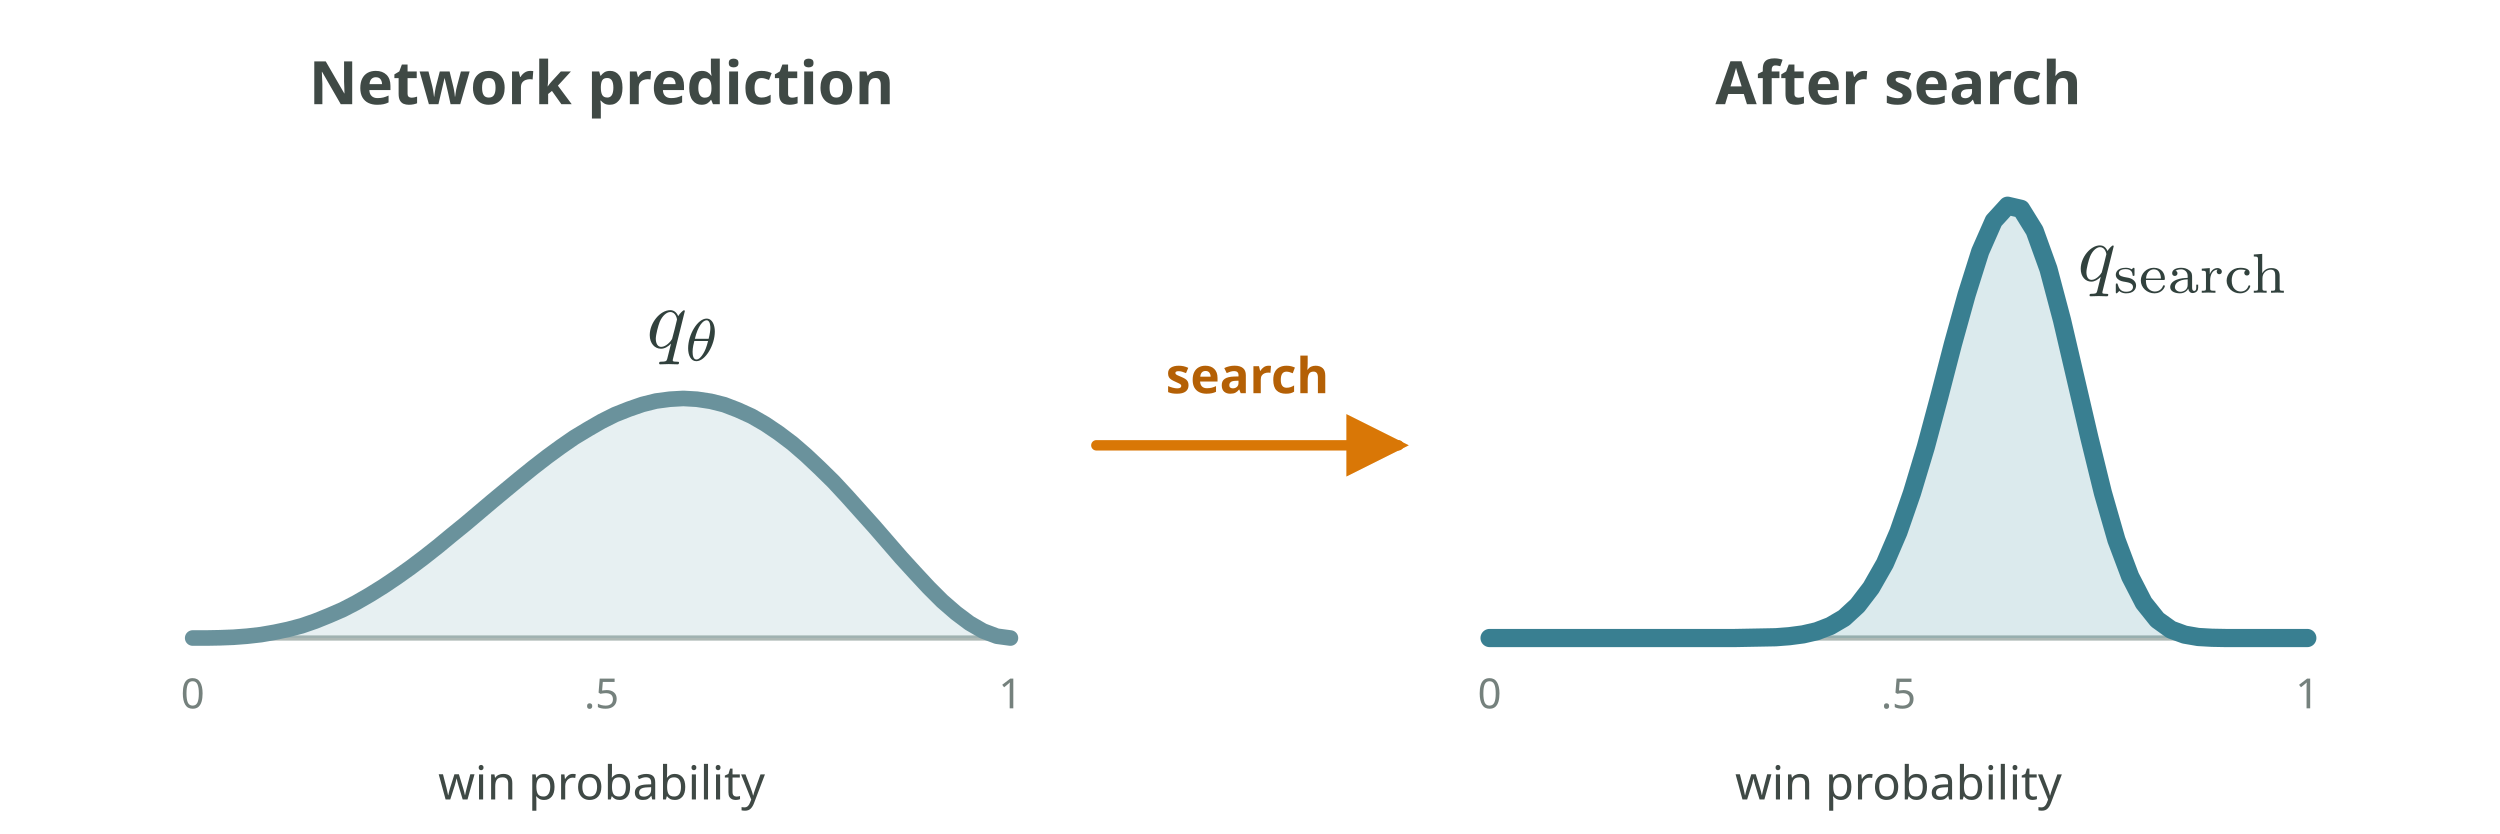
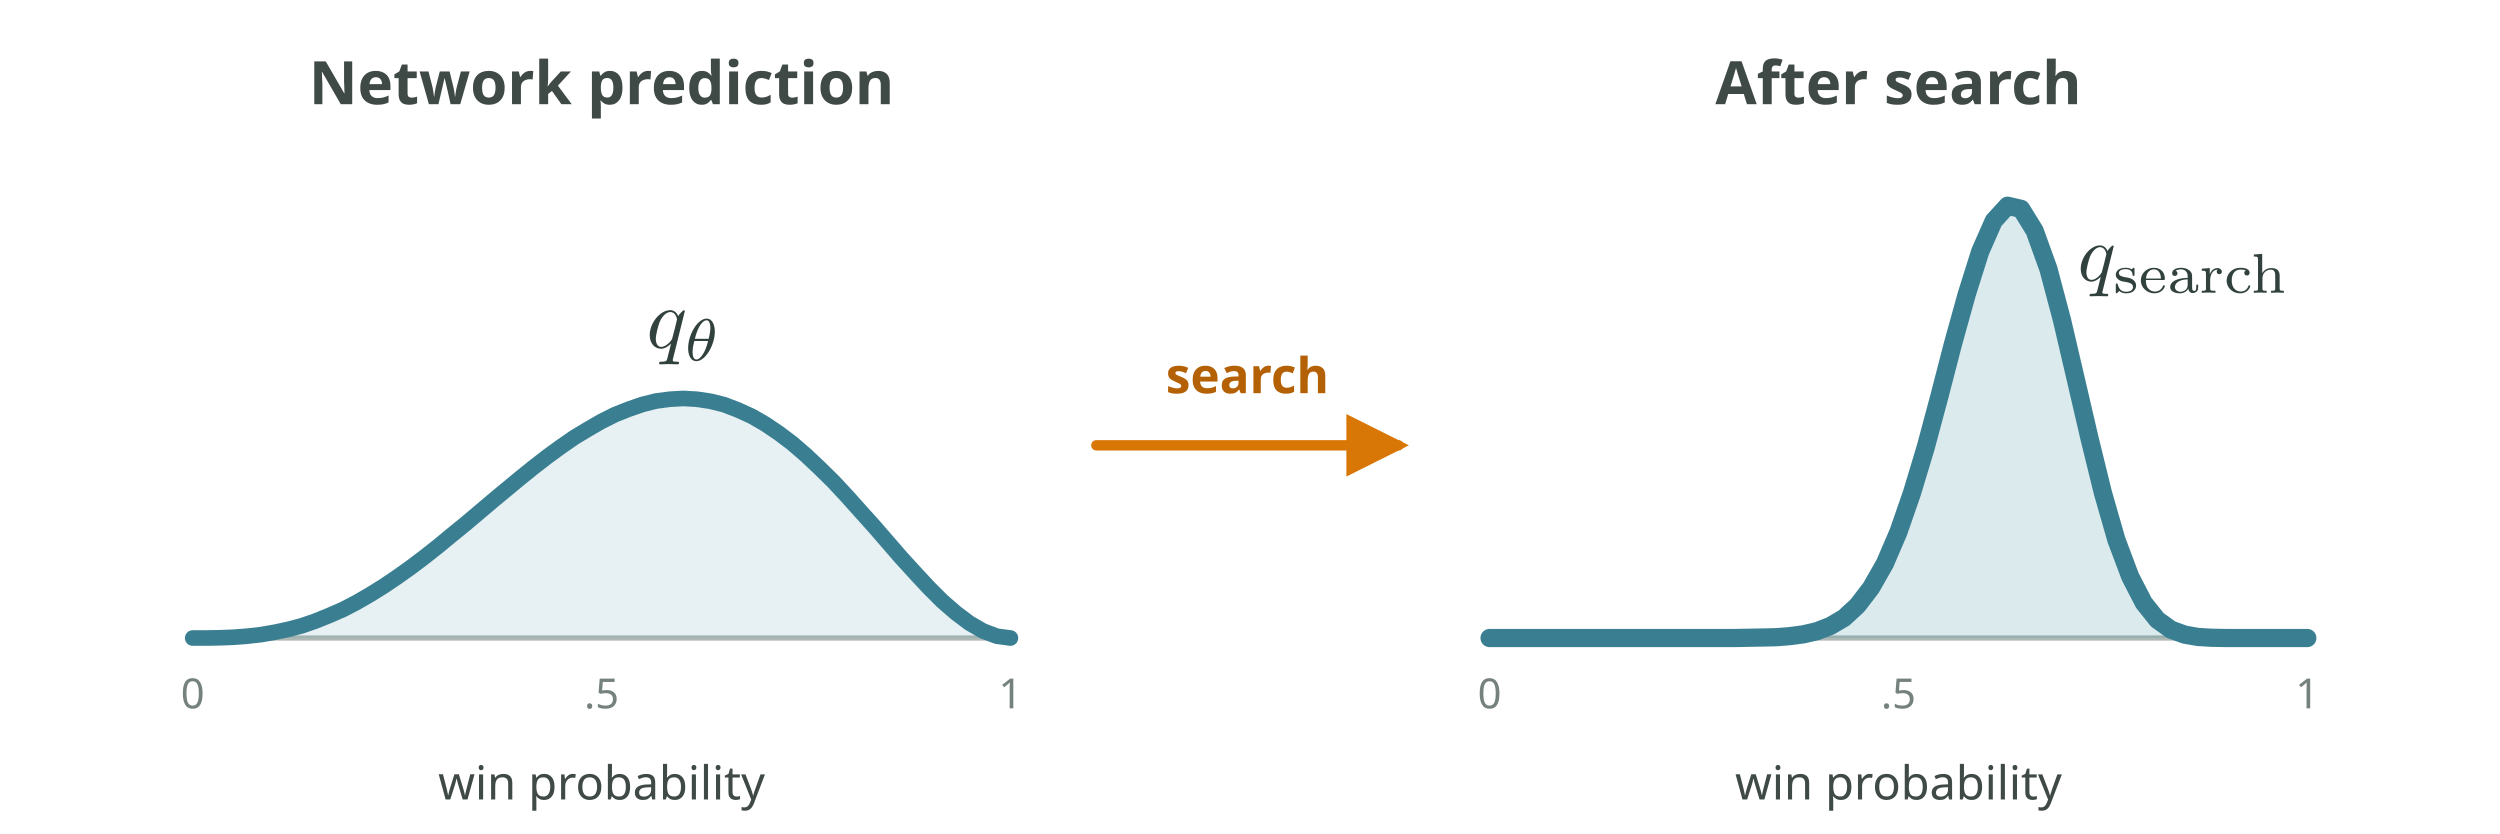
<svg xmlns="http://www.w3.org/2000/svg" viewBox="0 0 960 320" role="img" aria-labelledby="title description">
  <defs>
    <marker id="arrowhead" markerWidth="6" markerHeight="6" refX="5" refY="3" orient="auto" markerUnits="strokeWidth">
      <path d="M 0 0 L 6 3 L 0 6 Z" fill="#d97706" />
    </marker>
  </defs>
  <g font-family="Seravek, Avenir, system-ui, sans-serif" text-anchor="middle">
    <text x="231" y="40" fill="#3f4945" font-size="23" font-weight="650">Network prediction</text>
    <text x="729" y="40" fill="#3f4945" font-size="23" font-weight="650">After search</text>
  </g>
  <g fill="none" stroke="#aeb9b5" stroke-width="2">
    <path d="M 74 245 H 388" />
    <path d="M 572 245 H 886" />
  </g>
  <g fill="#75817d" font-family="Seravek, Avenir, system-ui, sans-serif" font-size="16" text-anchor="middle">
    <text x="74" y="272">0</text>
    <text x="231" y="272">.5</text>
    <text x="388" y="272">1</text>
    <text x="572" y="272">0</text>
    <text x="729" y="272">.5</text>
    <text x="886" y="272">1</text>
    <text x="231" y="307" fill="#3f4945" font-size="18">win probability</text>
    <text x="729" y="307" fill="#3f4945" font-size="18">win probability</text>
  </g>
  <path d="M 74.0 245.0 L 79.2 245.0 L 84.5 244.9 L 89.7 244.7 L 94.9 244.3 L 100.2 243.7 L 105.4 242.8 L 110.6 241.7 L 115.9 240.3 L 121.1 238.5 L 126.3 236.4 L 131.6 234.1 L 136.8 231.4 L 142.0 228.4 L 147.3 225.1 L 152.5 221.6 L 157.7 217.9 L 163.0 213.9 L 168.2 209.8 L 173.4 205.5 L 178.7 201.2 L 183.9 196.8 L 189.1 192.4 L 194.4 188.0 L 199.6 183.7 L 204.8 179.5 L 210.1 175.4 L 215.3 171.6 L 220.5 168.0 L 225.8 164.8 L 231.0 161.8 L 236.2 159.2 L 241.5 157.1 L 246.7 155.3 L 251.9 154.0 L 257.2 153.3 L 262.4 153.0 L 267.6 153.3 L 272.9 154.1 L 278.1 155.4 L 283.3 157.4 L 288.6 159.8 L 293.8 162.8 L 299.0 166.3 L 304.3 170.3 L 309.5 174.8 L 314.7 179.7 L 320.0 184.9 L 325.2 190.5 L 330.4 196.3 L 335.7 202.2 L 340.9 208.2 L 346.1 214.2 L 351.4 220.0 L 356.6 225.6 L 361.8 230.8 L 367.1 235.4 L 372.3 239.3 L 377.5 242.3 L 382.8 244.3 L 388.0 245.0 L 388 245 L 74 245 Z" fill="#397f91" fill-opacity="0.12" />
-   <path d="M 74.0 245.0 L 79.2 245.0 L 84.5 244.9 L 89.7 244.7 L 94.9 244.3 L 100.2 243.7 L 105.4 242.8 L 110.6 241.7 L 115.9 240.3 L 121.1 238.5 L 126.3 236.4 L 131.6 234.1 L 136.8 231.4 L 142.0 228.4 L 147.3 225.1 L 152.5 221.6 L 157.7 217.9 L 163.0 213.9 L 168.2 209.8 L 173.4 205.5 L 178.7 201.2 L 183.9 196.8 L 189.1 192.4 L 194.4 188.0 L 199.6 183.7 L 204.8 179.5 L 210.1 175.4 L 215.3 171.6 L 220.5 168.0 L 225.8 164.8 L 231.0 161.8 L 236.2 159.2 L 241.5 157.1 L 246.7 155.3 L 251.9 154.0 L 257.2 153.3 L 262.4 153.0 L 267.6 153.3 L 272.9 154.1 L 278.1 155.4 L 283.3 157.4 L 288.6 159.8 L 293.8 162.8 L 299.0 166.3 L 304.3 170.3 L 309.5 174.8 L 314.7 179.7 L 320.0 184.9 L 325.2 190.5 L 330.4 196.3 L 335.7 202.2 L 340.9 208.2 L 346.1 214.2 L 351.4 220.0 L 356.6 225.6 L 361.8 230.8 L 367.1 235.4 L 372.3 239.3 L 377.5 242.3 L 382.8 244.3 L 388.0 245.0" fill="none" stroke="#6a929c" stroke-linecap="round" stroke-linejoin="round" stroke-width="6" />
+   <path d="M 74.0 245.0 L 79.2 245.0 L 84.5 244.9 L 89.7 244.7 L 94.9 244.3 L 100.2 243.7 L 105.4 242.8 L 110.6 241.7 L 115.9 240.3 L 121.1 238.5 L 126.3 236.4 L 131.6 234.1 L 136.8 231.4 L 142.0 228.4 L 147.3 225.1 L 152.5 221.6 L 157.7 217.9 L 163.0 213.9 L 168.2 209.8 L 173.4 205.5 L 178.7 201.2 L 183.9 196.8 L 189.1 192.4 L 194.4 188.0 L 199.6 183.7 L 204.8 179.5 L 210.1 175.4 L 215.3 171.6 L 220.5 168.0 L 225.8 164.8 L 231.0 161.8 L 236.2 159.2 L 241.5 157.1 L 246.7 155.3 L 251.9 154.0 L 257.2 153.3 L 262.4 153.0 L 267.6 153.3 L 272.9 154.1 L 278.1 155.4 L 283.3 157.4 L 288.6 159.8 L 293.8 162.8 L 299.0 166.3 L 304.3 170.3 L 309.5 174.8 L 314.7 179.7 L 320.0 184.9 L 325.2 190.5 L 330.4 196.3 L 335.7 202.2 L 340.9 208.2 L 346.1 214.2 L 351.4 220.0 L 356.6 225.6 L 361.8 230.8 L 367.1 235.4 L 372.3 239.3 L 377.5 242.3 L 382.8 244.3 L 388.0 245.0" fill="none" stroke="#397f91" stroke-linecap="round" stroke-linejoin="round" stroke-width="6" />
  <path d="M 572.0 245.0 L 577.2 245.0 L 582.5 245.0 L 587.7 245.0 L 592.9 245.0 L 598.2 245.0 L 603.4 245.0 L 608.6 245.0 L 613.9 245.0 L 619.1 245.0 L 624.3 245.0 L 629.6 245.0 L 634.8 245.0 L 640.0 245.0 L 645.3 245.0 L 650.5 245.0 L 655.7 245.0 L 661.0 245.0 L 666.2 245.0 L 671.4 244.9 L 676.7 244.8 L 681.9 244.7 L 687.1 244.3 L 692.4 243.6 L 697.6 242.4 L 702.8 240.4 L 708.1 237.3 L 713.3 232.5 L 718.5 225.7 L 723.8 216.4 L 729.0 204.3 L 734.2 189.3 L 739.5 171.7 L 744.7 152.3 L 749.9 132.2 L 755.2 113.1 L 760.4 96.6 L 765.6 84.8 L 770.9 79.0 L 776.1 80.2 L 781.3 88.6 L 786.6 103.3 L 791.8 122.9 L 797.0 145.2 L 802.3 168.0 L 807.5 189.2 L 812.7 207.3 L 818.0 221.4 L 823.2 231.5 L 828.4 238.0 L 833.7 241.8 L 838.9 243.7 L 844.1 244.6 L 849.4 244.9 L 854.6 245.0 L 859.8 245.0 L 865.1 245.0 L 870.3 245.0 L 875.5 245.0 L 880.8 245.0 L 886.0 245.0 L 886 245 L 572 245 Z" fill="#1f7a8c" fill-opacity="0.16" />
  <path d="M 572.0 245.0 L 577.2 245.0 L 582.5 245.0 L 587.7 245.0 L 592.9 245.0 L 598.2 245.0 L 603.4 245.0 L 608.6 245.0 L 613.9 245.0 L 619.1 245.0 L 624.3 245.0 L 629.6 245.0 L 634.8 245.0 L 640.0 245.0 L 645.3 245.0 L 650.5 245.0 L 655.7 245.0 L 661.0 245.0 L 666.2 245.0 L 671.4 244.9 L 676.7 244.8 L 681.9 244.7 L 687.1 244.3 L 692.4 243.6 L 697.6 242.4 L 702.8 240.4 L 708.1 237.3 L 713.3 232.5 L 718.5 225.7 L 723.8 216.4 L 729.0 204.3 L 734.2 189.3 L 739.5 171.7 L 744.7 152.3 L 749.9 132.2 L 755.2 113.1 L 760.4 96.6 L 765.6 84.8 L 770.9 79.0 L 776.1 80.2 L 781.3 88.6 L 786.6 103.3 L 791.8 122.9 L 797.0 145.2 L 802.3 168.0 L 807.5 189.2 L 812.7 207.3 L 818.0 221.4 L 823.2 231.5 L 828.4 238.0 L 833.7 241.8 L 838.9 243.7 L 844.1 244.6 L 849.4 244.9 L 854.6 245.0 L 859.8 245.0 L 865.1 245.0 L 870.3 245.0 L 875.5 245.0 L 880.8 245.0 L 886.0 245.0" fill="none" stroke="#397f91" stroke-linecap="round" stroke-linejoin="round" stroke-width="7" />
  <g fill="#31413d">
    <svg x="249.5" y="119" width="25" height="21" viewBox="20.324 5.559 7.613 6.336" preserveAspectRatio="xMidYMid meet">
      <path d="M24.428 5.669 C24.428 5.629 24.399 5.569 24.329 5.569 C24.219 5.569 23.821 5.968 23.651 6.257 C23.432 5.719 23.044 5.559 22.725 5.559 C21.549 5.559 20.324 7.034 20.324 8.478 C20.324 9.455 20.912 10.072 21.639 10.072 C22.067 10.072 22.456 9.833 22.814 9.474 C22.725 9.823 22.396 11.168 22.366 11.258 C22.286 11.537 22.207 11.577 21.649 11.587 C21.519 11.587 21.42 11.587 21.42 11.786 C21.42 11.796 21.42 11.895 21.549 11.895 C21.868 11.895 22.217 11.866 22.545 11.866 C22.884 11.866 23.243 11.895 23.572 11.895 C23.621 11.895 23.751 11.895 23.751 11.696 C23.751 11.587 23.651 11.587 23.492 11.587 C23.014 11.587 23.014 11.517 23.014 11.427 C23.014 11.357 23.034 11.298 23.054 11.208 L24.428 5.669 Z M21.669 9.853 C21.071 9.853 21.031 9.086 21.031 8.917 C21.031 8.438 21.32 7.352 21.489 6.934 C21.798 6.197 22.316 5.778 22.725 5.778 C23.372 5.778 23.512 6.585 23.512 6.655 C23.512 6.715 22.964 8.897 22.934 8.936 C22.785 9.215 22.227 9.853 21.669 9.853 Z M27.936 8.061 C27.936 7.329 27.657 6.547 26.974 6.547 C25.928 6.547 24.812 8.416 24.812 10.013 C24.812 10.843 25.133 11.527 25.774 11.527 C26.835 11.527 27.936 9.623 27.936 8.061 Z M25.6 8.912 C25.956 7.405 26.556 6.743 26.967 6.743 C27.413 6.743 27.413 7.517 27.413 7.649 C27.413 7.921 27.358 8.326 27.211 8.912 H25.6 Z M27.148 9.163 C26.953 9.923 26.793 10.299 26.583 10.641 C26.367 11.004 26.088 11.331 25.781 11.331 C25.398 11.331 25.335 10.801 25.335 10.425 C25.335 9.965 25.468 9.421 25.537 9.163 H27.148 Z" />
    </svg>
    <svg x="799" y="94" width="78" height="20" viewBox="20.324 5.559 25.274 6.336" preserveAspectRatio="xMidYMid meet">
      <path d="M24.428 5.669 C24.428 5.629 24.399 5.569 24.329 5.569 C24.219 5.569 23.821 5.968 23.651 6.257 C23.432 5.719 23.044 5.559 22.725 5.559 C21.549 5.559 20.324 7.034 20.324 8.478 C20.324 9.455 20.912 10.072 21.639 10.072 C22.067 10.072 22.456 9.833 22.814 9.474 C22.725 9.823 22.396 11.168 22.366 11.258 C22.286 11.537 22.207 11.577 21.649 11.587 C21.519 11.587 21.42 11.587 21.42 11.786 C21.42 11.796 21.42 11.895 21.549 11.895 C21.868 11.895 22.217 11.866 22.545 11.866 C22.884 11.866 23.243 11.895 23.572 11.895 C23.621 11.895 23.751 11.895 23.751 11.696 C23.751 11.587 23.651 11.587 23.492 11.587 C23.014 11.587 23.014 11.517 23.014 11.427 C23.014 11.357 23.034 11.298 23.054 11.208 L24.428 5.669 Z M21.669 9.853 C21.071 9.853 21.031 9.086 21.031 8.917 C21.031 8.438 21.32 7.352 21.489 6.934 C21.798 6.197 22.316 5.778 22.725 5.778 C23.372 5.778 23.512 6.585 23.512 6.655 C23.512 6.715 22.964 8.897 22.934 8.936 C22.785 9.215 22.227 9.853 21.669 9.853 Z M27.016 8.528 C27.016 8.409 27.016 8.347 26.918 8.347 C26.883 8.347 26.869 8.347 26.779 8.43 C26.765 8.437 26.695 8.5 26.653 8.535 C26.444 8.389 26.179 8.347 25.921 8.347 C24.924 8.347 24.687 8.87 24.687 9.218 C24.687 9.442 24.784 9.623 24.952 9.762 C25.217 9.993 25.482 10.041 25.914 10.111 C26.263 10.174 26.828 10.271 26.828 10.739 C26.828 11.011 26.639 11.331 25.97 11.331 S25.056 10.892 24.931 10.418 C24.91 10.327 24.903 10.299 24.805 10.299 C24.687 10.299 24.687 10.348 24.687 10.488 V11.345 C24.687 11.464 24.687 11.527 24.784 11.527 C24.847 11.527 24.979 11.38 25.119 11.227 C25.426 11.513 25.802 11.527 25.97 11.527 C26.876 11.527 27.211 11.039 27.211 10.543 C27.211 10.278 27.093 10.069 26.911 9.902 C26.646 9.658 26.325 9.602 26.081 9.56 C25.523 9.463 25.07 9.379 25.07 9.009 C25.07 8.786 25.258 8.514 25.921 8.514 C26.73 8.514 26.765 9.079 26.779 9.281 C26.786 9.358 26.869 9.358 26.897 9.358 C27.016 9.358 27.016 9.309 27.016 9.177 V8.528 Z M30.597 9.867 C30.744 9.867 30.793 9.867 30.793 9.714 C30.793 9.1 30.451 8.347 29.412 8.347 C28.498 8.347 27.801 9.072 27.801 9.93 C27.801 10.815 28.575 11.527 29.503 11.527 C30.444 11.527 30.793 10.774 30.793 10.62 C30.793 10.592 30.779 10.523 30.674 10.523 C30.584 10.523 30.57 10.564 30.549 10.634 C30.332 11.199 29.802 11.304 29.551 11.304 C29.224 11.304 28.91 11.157 28.701 10.892 C28.443 10.564 28.436 10.139 28.436 9.867 H30.597 Z M28.443 9.686 C28.519 8.702 29.147 8.542 29.412 8.542 C30.27 8.542 30.298 9.511 30.305 9.686 H28.443 Z M34.182 9.588 C34.182 9.218 34.182 8.953 33.861 8.695 C33.575 8.458 33.24 8.347 32.829 8.347 C32.166 8.347 31.699 8.598 31.699 9.023 C31.699 9.246 31.852 9.365 32.034 9.365 C32.222 9.365 32.361 9.225 32.361 9.037 C32.361 8.919 32.306 8.772 32.117 8.716 C32.368 8.542 32.773 8.542 32.815 8.542 C33.205 8.542 33.631 8.8 33.631 9.386 V9.602 C33.247 9.616 32.787 9.637 32.278 9.825 C31.65 10.055 31.455 10.439 31.455 10.753 C31.455 11.352 32.18 11.527 32.675 11.527 C33.233 11.527 33.561 11.213 33.707 10.941 C33.735 11.227 33.924 11.492 34.244 11.492 C34.258 11.492 34.935 11.492 34.935 10.829 V10.446 H34.698 V10.822 C34.698 10.892 34.698 11.227 34.44 11.227 S34.182 10.899 34.182 10.808 V9.588 Z M33.631 10.474 C33.631 11.143 33.045 11.331 32.731 11.331 C32.375 11.331 32.041 11.094 32.041 10.753 C32.041 10.369 32.375 9.832 33.631 9.783 V10.474 Z M36.43 9.867 C36.43 9.281 36.702 8.577 37.365 8.577 C37.302 8.626 37.246 8.716 37.246 8.828 C37.246 9.058 37.428 9.149 37.56 9.149 C37.727 9.149 37.881 9.037 37.881 8.828 C37.881 8.591 37.658 8.382 37.33 8.382 C36.981 8.382 36.598 8.598 36.388 9.128 H36.381 V8.382 L35.384 8.458 V8.709 C35.851 8.709 35.907 8.758 35.907 9.1 V10.906 C35.907 11.206 35.838 11.206 35.384 11.206 V11.457 C35.419 11.457 35.893 11.429 36.179 11.429 C36.479 11.429 36.786 11.443 37.086 11.457 V11.206 H36.946 C36.43 11.206 36.43 11.129 36.43 10.892 V9.867 Z M40.869 8.674 C40.743 8.73 40.673 8.842 40.673 8.981 C40.673 9.17 40.806 9.309 41.001 9.309 C41.189 9.309 41.336 9.191 41.336 8.967 C41.336 8.347 40.367 8.347 40.171 8.347 C39.125 8.347 38.477 9.149 38.477 9.951 C38.477 10.829 39.223 11.527 40.136 11.527 C41.176 11.527 41.42 10.704 41.42 10.62 S41.329 10.536 41.301 10.536 C41.21 10.536 41.203 10.557 41.169 10.655 C41.015 11.087 40.646 11.304 40.22 11.304 C39.739 11.304 39.111 10.948 39.111 9.944 C39.111 9.058 39.544 8.57 40.192 8.57 C40.283 8.57 40.618 8.57 40.869 8.674 Z M45.075 9.344 C45.075 8.737 44.775 8.382 44.029 8.382 C43.408 8.382 43.067 8.751 42.913 9.016 H42.906 V6.617 L41.86 6.694 V6.945 C42.328 6.945 42.383 6.994 42.383 7.335 V10.906 C42.383 11.206 42.314 11.206 41.86 11.206 V11.457 C41.874 11.457 42.362 11.429 42.655 11.429 C42.913 11.429 43.395 11.45 43.457 11.457 V11.206 C43.004 11.206 42.934 11.206 42.934 10.906 V9.651 C42.934 8.919 43.513 8.577 43.973 8.577 C44.462 8.577 44.524 8.96 44.524 9.316 V10.906 C44.524 11.206 44.455 11.206 44.001 11.206 V11.457 C44.015 11.457 44.503 11.429 44.796 11.429 C45.054 11.429 45.535 11.45 45.598 11.457 V11.206 C45.145 11.206 45.075 11.206 45.075 10.906 V9.344 Z" />
    </svg>
  </g>
  <g font-family="Seravek, Avenir, system-ui, sans-serif" text-anchor="middle">
    <path d="M 421 171 H 537" fill="none" stroke="#d97706" stroke-linecap="round" stroke-width="4" marker-end="url(#arrowhead)" />
    <text x="479" y="151" fill="#b46005" font-size="19" font-weight="650">search</text>
  </g>
</svg>
